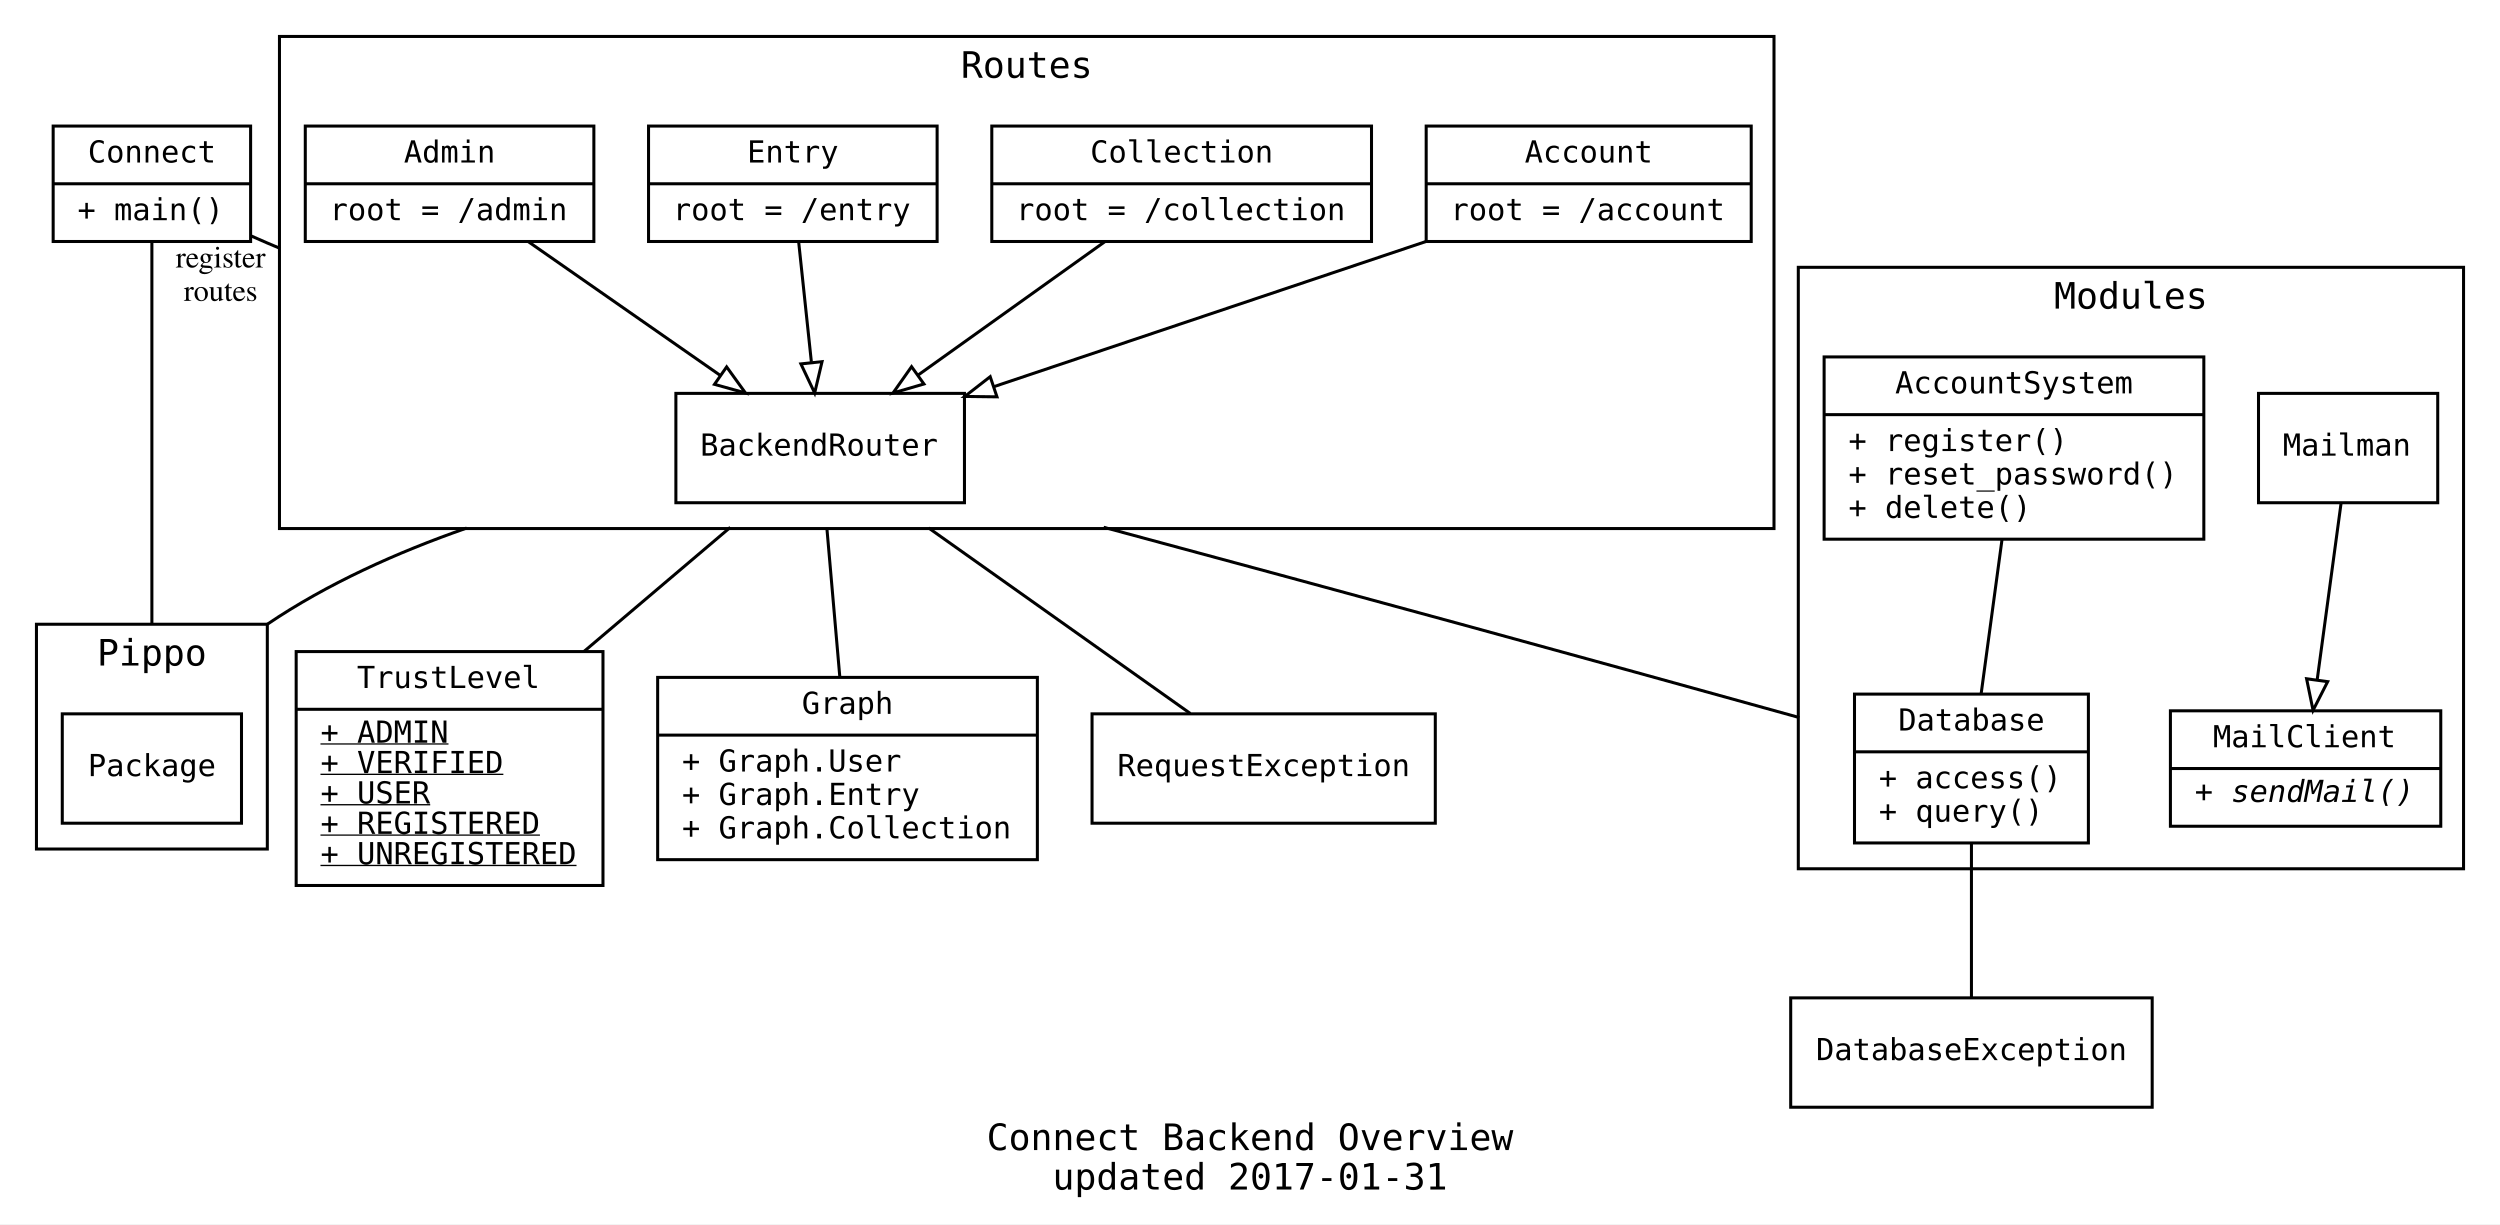
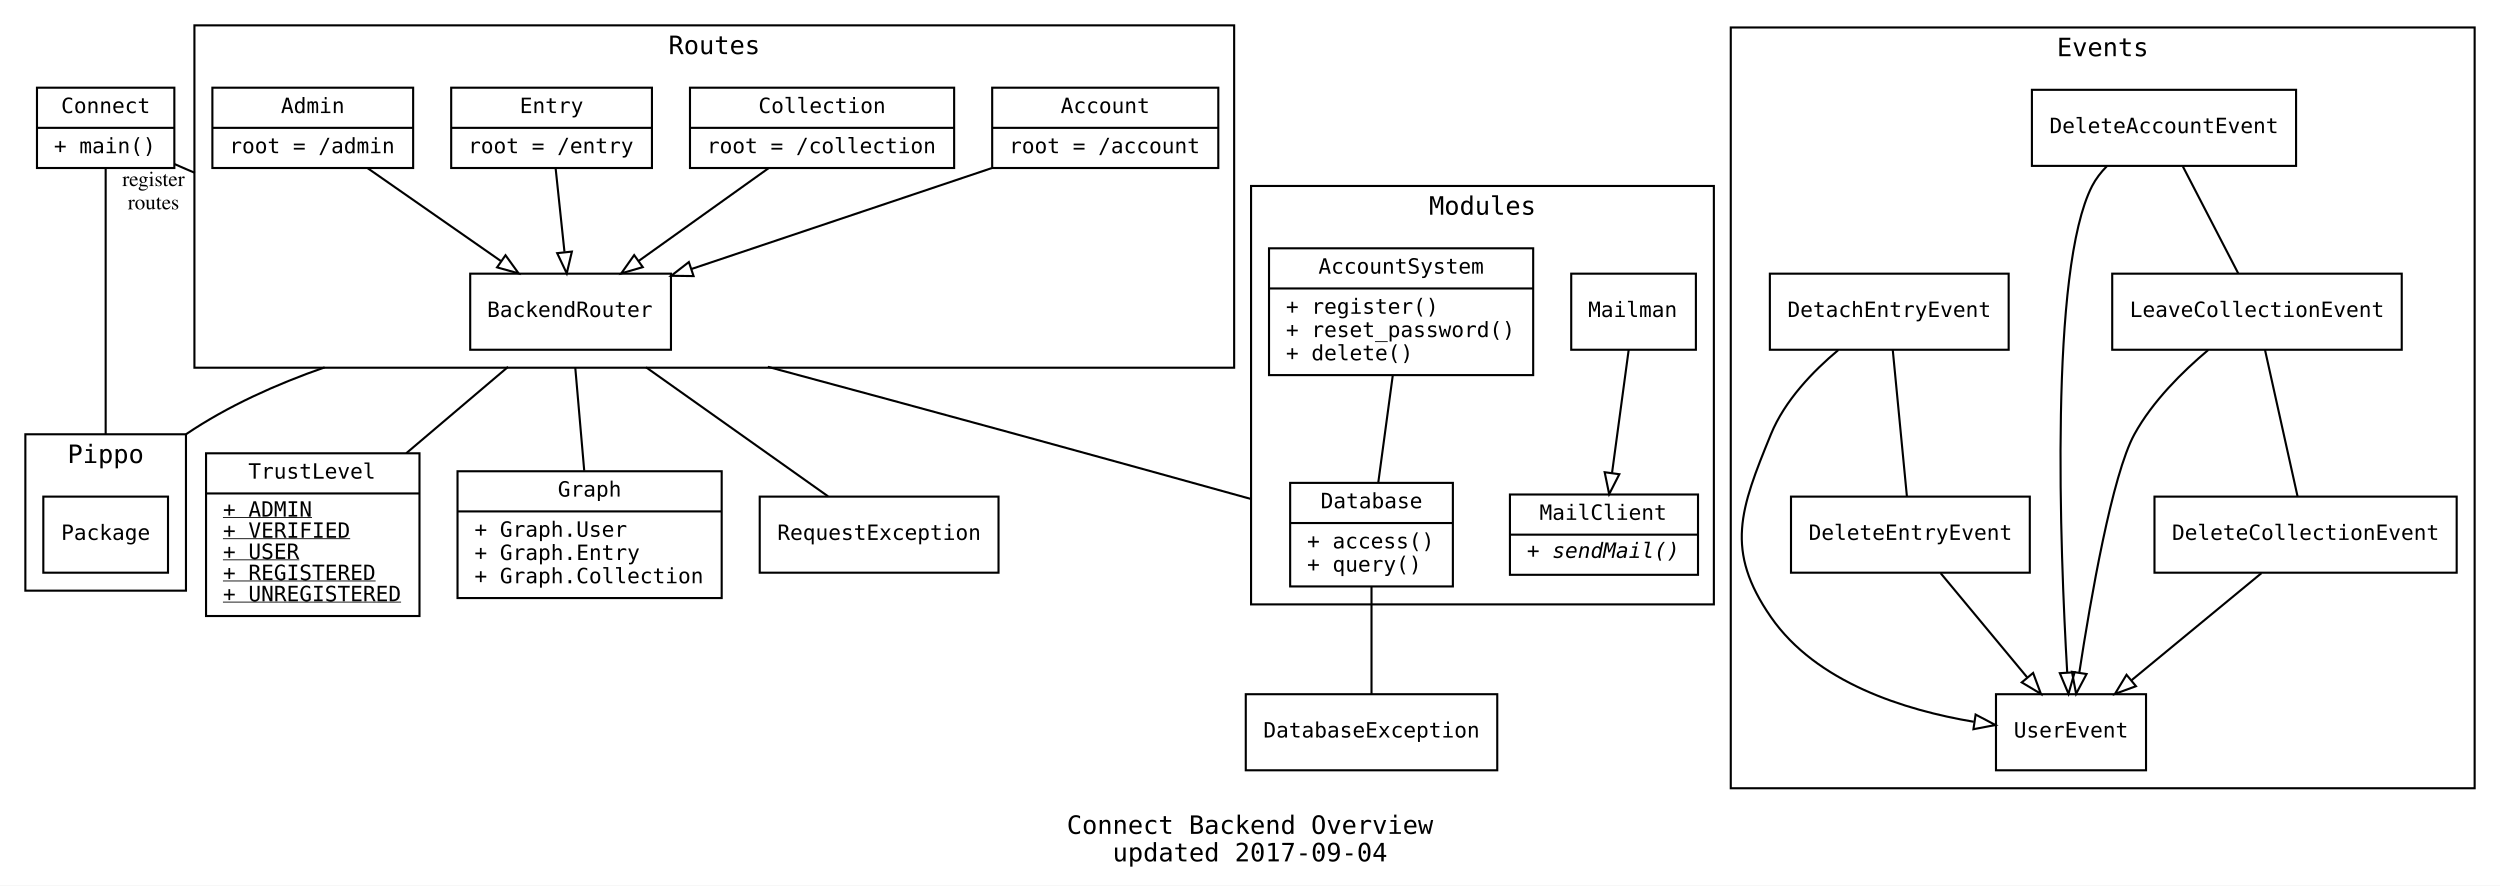
- <svg xmlns="http://www.w3.org/2000/svg" width="823pt" height="403pt" viewBox="0.00 0.00 823.00 403.00">
-   <g id="graph0" class="graph" transform="scale(1 1) rotate(0) translate(4 399)">
-     <polygon fill="white" stroke="none" points="-4,4 -4,-399 819,-399 819,4 -4,4" />
-     <text text-anchor="middle" x="407.5" y="-20.4" font-family="monospace" font-size="12.00">Connect Backend Overview</text>
-     <text text-anchor="middle" x="407.5" y="-7.4" font-family="monospace" font-size="12.00">updated 2017-01-31</text>
+ <svg xmlns="http://www.w3.org/2000/svg" width="1183pt" height="419pt" viewBox="0.00 0.00 1183.00 419.00">
+   <g id="graph0" class="graph" transform="scale(1 1) rotate(0) translate(4 415)">
+     <polygon fill="white" stroke="none" points="-4,4 -4,-415 1179,-415 1179,4 -4,4" />
+     <text text-anchor="middle" x="587.5" y="-20.4" font-family="monospace" font-size="12.00">Connect Backend Overview</text>
+     <text text-anchor="middle" x="587.5" y="-7.4" font-family="monospace" font-size="12.00">updated 2017-09-04</text>
    <g id="clust1" class="cluster">
-       <polygon fill="none" stroke="black" points="8,-119.5 8,-193.5 84,-193.5 84,-119.5 8,-119.5" />
-       <text text-anchor="middle" x="46" y="-179.9" font-family="monospace" font-size="12.00">Pippo</text>
+       <polygon fill="none" stroke="black" points="8,-135.5 8,-209.5 84,-209.5 84,-135.5 8,-135.5" />
+       <text text-anchor="middle" x="46" y="-195.9" font-family="monospace" font-size="12.00">Pippo</text>
    </g>
    <g id="clust2" class="cluster">
-       <polygon fill="none" stroke="black" points="588,-113 588,-311 807,-311 807,-113 588,-113" />
-       <text text-anchor="middle" x="697.5" y="-297.4" font-family="monospace" font-size="12.00">Modules</text>
+       <polygon fill="none" stroke="black" points="815,-42 815,-402 1167,-402 1167,-42 815,-42" />
+       <text text-anchor="middle" x="991" y="-388.4" font-family="monospace" font-size="12.00">Events</text>
    </g>
    <g id="clust3" class="cluster">
-       <polygon fill="none" stroke="black" points="88,-225 88,-387 580,-387 580,-225 88,-225" />
-       <text text-anchor="middle" x="334" y="-373.4" font-family="monospace" font-size="12.00">Routes</text>
+       <polygon fill="none" stroke="black" points="588,-129 588,-327 807,-327 807,-129 588,-129" />
+       <text text-anchor="middle" x="697.5" y="-313.4" font-family="monospace" font-size="12.00">Modules</text>
+     </g>
+     <g id="clust4" class="cluster">
+       <polygon fill="none" stroke="black" points="88,-241 88,-403 580,-403 580,-241 88,-241" />
+       <text text-anchor="middle" x="334" y="-389.4" font-family="monospace" font-size="12.00">Routes</text>
    </g>
    <g id="node1" class="node">
-       <polygon fill="none" stroke="black" points="16.5,-128 16.5,-164 75.5,-164 75.5,-128 16.5,-128" />
-       <text text-anchor="middle" x="46" y="-143.5" font-family="monospace" font-size="10.00">Package</text>
+       <polygon fill="none" stroke="black" points="16.5,-144 16.5,-180 75.5,-180 75.5,-144 16.5,-144" />
+       <text text-anchor="middle" x="46" y="-159.5" font-family="monospace" font-size="10.00">Package</text>
    </g>
    <g id="node2" class="node">
-       <polygon fill="none" stroke="black" points="13.5,-319.5 13.5,-357.5 78.5,-357.5 78.5,-319.5 13.5,-319.5" />
-       <text text-anchor="middle" x="46" y="-345.5" font-family="monospace" font-size="10.00">Connect</text>
-       <polyline fill="none" stroke="black" points="13.5,-338.5 78.5,-338.5 " />
-       <text text-anchor="start" x="21.5" y="-326.5" font-family="monospace" font-size="10.00">+ main()</text>
+       <polygon fill="none" stroke="black" points="13.5,-335.5 13.5,-373.5 78.5,-373.5 78.5,-335.5 13.5,-335.5" />
+       <text text-anchor="middle" x="46" y="-361.5" font-family="monospace" font-size="10.00">Connect</text>
+       <polyline fill="none" stroke="black" points="13.5,-354.5 78.5,-354.5 " />
+       <text text-anchor="start" x="21.5" y="-342.5" font-family="monospace" font-size="10.00">+ main()</text>
    </g>
    <g id="edge1" class="edge">
-       <path fill="none" stroke="black" d="M46,-319.234C46,-290.533 46,-233.977 46,-193.5" />
+       <path fill="none" stroke="black" d="M46,-335.234C46,-306.533 46,-249.977 46,-209.5" />
+     </g>
+     <g id="node17" class="node">
+       <polygon fill="none" stroke="black" points="218.5,-249.5 218.5,-285.5 313.5,-285.5 313.5,-249.5 218.5,-249.5" />
+       <text text-anchor="start" x="226.5" y="-265" font-family="monospace" font-size="10.00">BackendRouter</text>
+     </g>
+     <g id="edge22" class="edge">
+       <path fill="none" stroke="black" d="M78.652,-337.34C80.453,-336.531 82.244,-335.746 84,-335 85.403,-334.404 86.813,-333.808 88.23,-333.213" />
+       <text text-anchor="middle" x="68.632" y="-326.944" font-family="Times,serif" font-size="10.00">register</text>
+       <text text-anchor="middle" x="68.632" y="-315.944" font-family="Times,serif" font-size="10.00">routes</text>
+     </g>
+     <g id="node3" class="node">
+       <polygon fill="none" stroke="black" points="93.5,-123.5 93.5,-200.5 194.5,-200.5 194.5,-123.5 93.5,-123.5" />
+       <text text-anchor="start" x="113.5" y="-188.5" font-family="monospace" font-size="10.00">TrustLevel</text>
+       <polyline fill="none" stroke="black" points="93.5,-181.5 194.5,-181.5 " />
+       <text text-anchor="start" x="101.5" y="-170.5" font-family="monospace" text-decoration="underline" font-size="10.00">+ ADMIN</text>
+       <text text-anchor="start" x="101.5" y="-160.5" font-family="monospace" text-decoration="underline" font-size="10.00">+ VERIFIED</text>
+       <text text-anchor="start" x="101.5" y="-150.5" font-family="monospace" text-decoration="underline" font-size="10.00">+ USER</text>
+       <text text-anchor="start" x="101.5" y="-140.5" font-family="monospace" text-decoration="underline" font-size="10.00">+ REGISTERED</text>
+       <text text-anchor="start" x="101.5" y="-130.5" font-family="monospace" text-decoration="underline" font-size="10.00">+ UNREGISTERED</text>
+     </g>
+     <g id="node4" class="node">
+       <polygon fill="none" stroke="black" points="212.5,-132 212.5,-192 337.5,-192 337.5,-132 212.5,-132" />
+       <text text-anchor="middle" x="275" y="-180" font-family="monospace" font-size="10.00">Graph</text>
+       <polyline fill="none" stroke="black" points="212.5,-173 337.5,-173 " />
+       <text text-anchor="start" x="220.5" y="-161" font-family="monospace" font-size="10.00">+ Graph.User</text>
+       <text text-anchor="start" x="220.5" y="-150" font-family="monospace" font-size="10.00">+ Graph.Entry</text>
+       <text text-anchor="start" x="220.5" y="-139" font-family="monospace" font-size="10.00">+ Graph.Collection</text>
+     </g>
+     <g id="node5" class="node">
+       <polygon fill="none" stroke="black" points="585.5,-50.5 585.5,-86.5 704.5,-86.5 704.5,-50.5 585.5,-50.5" />
+       <text text-anchor="middle" x="645" y="-66" font-family="monospace" font-size="10.00">DatabaseException</text>
+     </g>
+     <g id="node6" class="node">
+       <polygon fill="none" stroke="black" points="355.5,-144 355.5,-180 468.5,-180 468.5,-144 355.5,-144" />
+       <text text-anchor="middle" x="412" y="-159.5" font-family="monospace" font-size="10.00">RequestException</text>
+     </g>
+     <g id="node7" class="node">
+       <polygon fill="none" stroke="black" points="940.5,-50.5 940.5,-86.5 1011.5,-86.5 1011.5,-50.5 940.5,-50.5" />
+       <text text-anchor="middle" x="976" y="-66" font-family="monospace" font-size="10.00">UserEvent</text>
+     </g>
+     <g id="node8" class="node">
+       <polygon fill="none" stroke="black" points="957.5,-336.5 957.5,-372.5 1082.5,-372.5 1082.5,-336.5 957.5,-336.5" />
+       <text text-anchor="middle" x="1020" y="-352" font-family="monospace" font-size="10.00">DeleteAccountEvent</text>
+     </g>
+     <g id="edge2" class="edge">
+       <path fill="none" stroke="black" d="M993.033,-336.427C990.243,-333.607 987.782,-330.46 986,-327 965.696,-287.58 970.84,-154.82 974.196,-96.903" />
+       <polygon fill="none" stroke="black" points="977.704,-96.876 974.815,-86.683 970.716,-96.453 977.704,-96.876" />
+     </g>
+     <g id="node12" class="node">
+       <polygon fill="none" stroke="black" points="995.5,-249.5 995.5,-285.5 1132.5,-285.5 1132.5,-249.5 995.5,-249.5" />
+       <text text-anchor="middle" x="1064" y="-265" font-family="monospace" font-size="10.00">LeaveCollectionEvent</text>
+     </g>
+     <g id="edge7" class="edge">
+       <path fill="none" stroke="black" d="M1028.9,-336.299C1036.54,-321.552 1047.48,-300.415 1055.11,-285.675" />
+     </g>
+     <g id="node9" class="node">
+       <polygon fill="none" stroke="black" points="1015.5,-144 1015.5,-180 1158.5,-180 1158.5,-144 1015.5,-144" />
+       <text text-anchor="middle" x="1087" y="-159.5" font-family="monospace" font-size="10.00">DeleteCollectionEvent</text>
+     </g>
+     <g id="edge3" class="edge">
+       <path fill="none" stroke="black" d="M1066.12,-143.79C1048.76,-129.476 1023.86,-108.956 1004.64,-93.108" />
+       <polygon fill="none" stroke="black" points="1006.73,-90.293 996.785,-86.633 1002.27,-95.695 1006.73,-90.293" />
+     </g>
+     <g id="node10" class="node">
+       <polygon fill="none" stroke="black" points="843.5,-144 843.5,-180 956.5,-180 956.5,-144 843.5,-144" />
+       <text text-anchor="middle" x="900" y="-159.5" font-family="monospace" font-size="10.00">DeleteEntryEvent</text>
+     </g>
+     <g id="edge4" class="edge">
+       <path fill="none" stroke="black" d="M914.295,-143.79C925.866,-129.859 942.319,-110.051 955.325,-94.391" />
+       <polygon fill="none" stroke="black" points="958.072,-96.562 961.769,-86.633 952.687,-92.09 958.072,-96.562" />
    </g>
    <g id="node11" class="node">
-       <polygon fill="none" stroke="black" points="218.5,-233.5 218.5,-269.5 313.5,-269.5 313.5,-233.5 218.5,-233.5" />
-       <text text-anchor="start" x="226.5" y="-249" font-family="monospace" font-size="10.00">BackendRouter</text>
+       <polygon fill="none" stroke="black" points="833.5,-249.5 833.5,-285.5 946.5,-285.5 946.5,-249.5 833.5,-249.5" />
+       <text text-anchor="middle" x="890" y="-265" font-family="monospace" font-size="10.00">DetachEntryEvent</text>
+     </g>
+     <g id="edge5" class="edge">
+       <path fill="none" stroke="black" d="M865.882,-249.364C853.855,-239.292 840.513,-225.422 834,-209.5 819.445,-173.917 812.127,-154.615 834,-123 855.437,-92.015 897.243,-78.953 929.967,-73.458" />
+       <polygon fill="none" stroke="black" points="930.861,-76.864 940.235,-71.927 929.828,-69.94 930.861,-76.864" />
+     </g>
+     <g id="edge9" class="edge">
+       <path fill="none" stroke="black" d="M891.651,-249.409C893.504,-230.232 896.492,-199.304 898.346,-180.116" />
+     </g>
+     <g id="edge6" class="edge">
+       <path fill="none" stroke="black" d="M1040.95,-249.392C1028.75,-239.141 1014.57,-225.089 1006,-209.5 995.501,-190.4 985.309,-131.776 979.93,-96.738" />
+       <polygon fill="none" stroke="black" points="983.367,-96.06 978.42,-86.691 976.445,-97.1 983.367,-96.06" />
+     </g>
+     <g id="edge8" class="edge">
+       <path fill="none" stroke="black" d="M1067.8,-249.409C1072.06,-230.232 1078.93,-199.304 1083.2,-180.116" />
+     </g>
+     <g id="node13" class="node">
+       <polygon fill="none" stroke="black" points="596.5,-237.5 596.5,-297.5 721.5,-297.5 721.5,-237.5 596.5,-237.5" />
+       <text text-anchor="middle" x="659" y="-285.5" font-family="monospace" font-size="10.00">AccountSystem</text>
+       <polyline fill="none" stroke="black" points="596.5,-278.5 721.5,-278.5 " />
+       <text text-anchor="start" x="604.5" y="-266.5" font-family="monospace" font-size="10.00">+ register()</text>
+       <text text-anchor="start" x="604.5" y="-255.5" font-family="monospace" font-size="10.00">+ reset_password()</text>
+       <text text-anchor="start" x="604.5" y="-244.5" font-family="monospace" font-size="10.00">+ delete()</text>
+     </g>
+     <g id="node14" class="node">
+       <polygon fill="none" stroke="black" points="606.5,-137.5 606.5,-186.5 683.5,-186.5 683.5,-137.5 606.5,-137.5" />
+       <text text-anchor="middle" x="645" y="-174.5" font-family="monospace" font-size="10.00">Database</text>
+       <polyline fill="none" stroke="black" points="606.5,-167.5 683.5,-167.5 " />
+       <text text-anchor="start" x="614.5" y="-155.5" font-family="monospace" font-size="10.00">+ access()</text>
+       <text text-anchor="start" x="614.5" y="-144.5" font-family="monospace" font-size="10.00">+ query()</text>
+     </g>
+     <g id="edge11" class="edge">
+       <path fill="none" stroke="black" d="M655.063,-237.394C652.895,-221.37 650.24,-201.738 648.201,-186.666" />
+     </g>
+     <g id="edge12" class="edge">
+       <path fill="none" stroke="black" d="M645,-137.436C645,-121.551 645,-100.957 645,-86.627" />
+     </g>
+     <g id="node15" class="node">
+       <polygon fill="none" stroke="black" points="710.5,-143 710.5,-181 799.5,-181 799.5,-143 710.5,-143" />
+       <text text-anchor="start" x="724.5" y="-169" font-family="monospace" font-size="10.00">MailClient</text>
+       <polyline fill="none" stroke="black" points="710.5,-162 799.5,-162 " />
+       <text text-anchor="start" x="718.5" y="-151" font-family="monospace" font-style="italic" font-size="10.00">+ sendMail()</text>
+     </g>
+     <g id="node16" class="node">
+       <polygon fill="none" stroke="black" points="739.5,-249.5 739.5,-285.5 798.5,-285.5 798.5,-249.5 739.5,-249.5" />
+       <text text-anchor="start" x="747.5" y="-265" font-family="monospace" font-size="10.00">Mailman</text>
+     </g>
+     <g id="edge10" class="edge">
+       <path fill="none" stroke="black" d="M766.688,-249.409C764.549,-233.593 761.328,-209.783 758.809,-191.159" />
+       <polygon fill="none" stroke="black" points="762.266,-190.602 757.457,-181.162 755.329,-191.541 762.266,-190.602" />
+     </g>
+     <g id="edge21" class="edge">
+       <path fill="none" stroke="black" d="M149.63,-241.163C126.74,-233.185 103.729,-222.841 84,-209.5" />
+     </g>
+     <g id="edge20" class="edge">
+       <path fill="none" stroke="black" d="M236.422,-241.407C221.962,-229.14 204.262,-214.124 188.236,-200.528" />
+     </g>
+     <g id="edge19" class="edge">
+       <path fill="none" stroke="black" d="M268.199,-241.214C269.485,-226.428 271.113,-207.698 272.454,-192.274" />
+     </g>
+     <g id="edge18" class="edge">
+       <path fill="none" stroke="black" d="M301.687,-241.201C328.457,-222.224 364.384,-196.755 387.855,-180.116" />
+     </g>
+     <g id="edge17" class="edge">
+       <path fill="none" stroke="black" d="M359.321,-241.423C396.016,-231.528 438.5,-220.028 477,-209.5 514.091,-199.357 555.75,-187.827 588.305,-178.786" />
+     </g>
+     <g id="node18" class="node">
+       <polygon fill="none" stroke="black" points="465.5,-335.5 465.5,-373.5 572.5,-373.5 572.5,-335.5 465.5,-335.5" />
+       <text text-anchor="middle" x="519" y="-361.5" font-family="monospace" font-size="10.00">Account</text>
+       <polyline fill="none" stroke="black" points="465.5,-354.5 572.5,-354.5 " />
+       <text text-anchor="start" x="473.5" y="-342.5" font-family="monospace" font-size="10.00">root = /account</text>
+     </g>
+     <g id="edge13" class="edge">
+       <path fill="none" stroke="black" d="M465.345,-335.474C423.629,-321.458 365.88,-302.057 323.272,-287.742" />
+       <polygon fill="none" stroke="black" points="324.2,-284.361 313.606,-284.494 321.971,-290.997 324.2,-284.361" />
+     </g>
+     <g id="node19" class="node">
+       <polygon fill="none" stroke="black" points="322.5,-335.5 322.5,-373.5 447.5,-373.5 447.5,-335.5 322.5,-335.5" />
+       <text text-anchor="middle" x="385" y="-361.5" font-family="monospace" font-size="10.00">Collection</text>
+       <polyline fill="none" stroke="black" points="322.5,-354.5 447.5,-354.5 " />
+       <text text-anchor="start" x="330.5" y="-342.5" font-family="monospace" font-size="10.00">root = /collection</text>
    </g>
    <g id="edge14" class="edge">
-       <path fill="none" stroke="black" d="M78.652,-321.34C80.453,-320.531 82.244,-319.746 84,-319 85.403,-318.404 86.813,-317.808 88.23,-317.213" />
-       <text text-anchor="middle" x="68.632" y="-310.944" font-family="Times,serif" font-size="10.00">register</text>
-       <text text-anchor="middle" x="68.632" y="-299.944" font-family="Times,serif" font-size="10.00">routes</text>
-     </g>
-     <g id="node3" class="node">
-       <polygon fill="none" stroke="black" points="93.5,-107.5 93.5,-184.5 194.5,-184.5 194.5,-107.5 93.5,-107.5" />
-       <text text-anchor="start" x="113.5" y="-172.5" font-family="monospace" font-size="10.00">TrustLevel</text>
-       <polyline fill="none" stroke="black" points="93.5,-165.5 194.5,-165.5 " />
-       <text text-anchor="start" x="101.5" y="-154.5" font-family="monospace" text-decoration="underline" font-size="10.00">+ ADMIN</text>
-       <text text-anchor="start" x="101.5" y="-144.5" font-family="monospace" text-decoration="underline" font-size="10.00">+ VERIFIED</text>
-       <text text-anchor="start" x="101.5" y="-134.5" font-family="monospace" text-decoration="underline" font-size="10.00">+ USER</text>
-       <text text-anchor="start" x="101.5" y="-124.5" font-family="monospace" text-decoration="underline" font-size="10.00">+ REGISTERED</text>
-       <text text-anchor="start" x="101.5" y="-114.5" font-family="monospace" text-decoration="underline" font-size="10.00">+ UNREGISTERED</text>
-     </g>
-     <g id="node4" class="node">
-       <polygon fill="none" stroke="black" points="212.5,-116 212.5,-176 337.5,-176 337.5,-116 212.5,-116" />
-       <text text-anchor="middle" x="275" y="-164" font-family="monospace" font-size="10.00">Graph</text>
-       <polyline fill="none" stroke="black" points="212.5,-157 337.5,-157 " />
-       <text text-anchor="start" x="220.5" y="-145" font-family="monospace" font-size="10.00">+ Graph.User</text>
-       <text text-anchor="start" x="220.5" y="-134" font-family="monospace" font-size="10.00">+ Graph.Entry</text>
-       <text text-anchor="start" x="220.5" y="-123" font-family="monospace" font-size="10.00">+ Graph.Collection</text>
-     </g>
-     <g id="node5" class="node">
-       <polygon fill="none" stroke="black" points="585.5,-34.5 585.5,-70.5 704.5,-70.5 704.5,-34.5 585.5,-34.5" />
-       <text text-anchor="middle" x="645" y="-50" font-family="monospace" font-size="10.00">DatabaseException</text>
-     </g>
-     <g id="node6" class="node">
-       <polygon fill="none" stroke="black" points="355.5,-128 355.5,-164 468.5,-164 468.5,-128 355.5,-128" />
-       <text text-anchor="middle" x="412" y="-143.5" font-family="monospace" font-size="10.00">RequestException</text>
-     </g>
-     <g id="node7" class="node">
-       <polygon fill="none" stroke="black" points="596.5,-221.5 596.5,-281.5 721.5,-281.5 721.5,-221.5 596.5,-221.5" />
-       <text text-anchor="middle" x="659" y="-269.5" font-family="monospace" font-size="10.00">AccountSystem</text>
-       <polyline fill="none" stroke="black" points="596.5,-262.5 721.5,-262.5 " />
-       <text text-anchor="start" x="604.5" y="-250.5" font-family="monospace" font-size="10.00">+ register()</text>
-       <text text-anchor="start" x="604.5" y="-239.5" font-family="monospace" font-size="10.00">+ reset_password()</text>
-       <text text-anchor="start" x="604.5" y="-228.5" font-family="monospace" font-size="10.00">+ delete()</text>
-     </g>
-     <g id="node8" class="node">
-       <polygon fill="none" stroke="black" points="606.5,-121.5 606.5,-170.5 683.5,-170.5 683.5,-121.5 606.5,-121.5" />
-       <text text-anchor="middle" x="645" y="-158.5" font-family="monospace" font-size="10.00">Database</text>
-       <polyline fill="none" stroke="black" points="606.5,-151.5 683.5,-151.5 " />
-       <text text-anchor="start" x="614.5" y="-139.5" font-family="monospace" font-size="10.00">+ access()</text>
-       <text text-anchor="start" x="614.5" y="-128.5" font-family="monospace" font-size="10.00">+ query()</text>
-     </g>
-     <g id="edge3" class="edge">
-       <path fill="none" stroke="black" d="M655.063,-221.394C652.895,-205.37 650.24,-185.738 648.201,-170.666" />
-     </g>
-     <g id="edge4" class="edge">
-       <path fill="none" stroke="black" d="M645,-121.436C645,-105.551 645,-84.957 645,-70.627" />
-     </g>
-     <g id="node9" class="node">
-       <polygon fill="none" stroke="black" points="710.5,-127 710.5,-165 799.5,-165 799.5,-127 710.5,-127" />
-       <text text-anchor="start" x="724.5" y="-153" font-family="monospace" font-size="10.00">MailClient</text>
-       <polyline fill="none" stroke="black" points="710.5,-146 799.5,-146 " />
-       <text text-anchor="start" x="718.5" y="-135" font-family="monospace" font-style="italic" font-size="10.00">+ sendMail()</text>
-     </g>
-     <g id="node10" class="node">
-       <polygon fill="none" stroke="black" points="739.5,-233.5 739.5,-269.5 798.5,-269.5 798.5,-233.5 739.5,-233.5" />
-       <text text-anchor="start" x="747.5" y="-249" font-family="monospace" font-size="10.00">Mailman</text>
-     </g>
-     <g id="edge2" class="edge">
-       <path fill="none" stroke="black" d="M766.688,-233.409C764.549,-217.593 761.328,-193.783 758.809,-175.159" />
-       <polygon fill="none" stroke="black" points="762.266,-174.602 757.457,-165.162 755.329,-175.541 762.266,-174.602" />
-     </g>
-     <g id="edge13" class="edge">
-       <path fill="none" stroke="black" d="M149.63,-225.163C126.74,-217.185 103.729,-206.841 84,-193.5" />
-     </g>
-     <g id="edge12" class="edge">
-       <path fill="none" stroke="black" d="M236.422,-225.407C221.962,-213.14 204.262,-198.124 188.236,-184.528" />
-     </g>
-     <g id="edge11" class="edge">
-       <path fill="none" stroke="black" d="M268.199,-225.214C269.485,-210.428 271.113,-191.698 272.454,-176.274" />
-     </g>
-     <g id="edge10" class="edge">
-       <path fill="none" stroke="black" d="M301.687,-225.201C328.457,-206.224 364.384,-180.755 387.855,-164.116" />
-     </g>
-     <g id="edge9" class="edge">
-       <path fill="none" stroke="black" d="M359.321,-225.423C396.016,-215.528 438.5,-204.028 477,-193.5 514.091,-183.357 555.75,-171.827 588.305,-162.786" />
-     </g>
-     <g id="node12" class="node">
-       <polygon fill="none" stroke="black" points="465.5,-319.5 465.5,-357.5 572.5,-357.5 572.5,-319.5 465.5,-319.5" />
-       <text text-anchor="middle" x="519" y="-345.5" font-family="monospace" font-size="10.00">Account</text>
-       <polyline fill="none" stroke="black" points="465.5,-338.5 572.5,-338.5 " />
-       <text text-anchor="start" x="473.5" y="-326.5" font-family="monospace" font-size="10.00">root = /account</text>
-     </g>
-     <g id="edge5" class="edge">
-       <path fill="none" stroke="black" d="M465.345,-319.474C423.629,-305.458 365.88,-286.057 323.272,-271.742" />
-       <polygon fill="none" stroke="black" points="324.2,-268.361 313.606,-268.494 321.971,-274.997 324.2,-268.361" />
-     </g>
-     <g id="node13" class="node">
-       <polygon fill="none" stroke="black" points="322.5,-319.5 322.5,-357.5 447.5,-357.5 447.5,-319.5 322.5,-319.5" />
-       <text text-anchor="middle" x="385" y="-345.5" font-family="monospace" font-size="10.00">Collection</text>
-       <polyline fill="none" stroke="black" points="322.5,-338.5 447.5,-338.5 " />
-       <text text-anchor="start" x="330.5" y="-326.5" font-family="monospace" font-size="10.00">root = /collection</text>
-     </g>
-     <g id="edge6" class="edge">
-       <path fill="none" stroke="black" d="M359.763,-319.474C341.815,-306.654 317.557,-289.327 298.212,-275.509" />
-       <polygon fill="none" stroke="black" points="300.155,-272.595 289.983,-269.631 296.086,-278.291 300.155,-272.595" />
-     </g>
-     <g id="node14" class="node">
-       <polygon fill="none" stroke="black" points="209.5,-319.5 209.5,-357.5 304.5,-357.5 304.5,-319.5 209.5,-319.5" />
-       <text text-anchor="middle" x="257" y="-345.5" font-family="monospace" font-size="10.00">Entry</text>
-       <polyline fill="none" stroke="black" points="209.5,-338.5 304.5,-338.5 " />
-       <text text-anchor="start" x="217.5" y="-326.5" font-family="monospace" font-size="10.00">root = /entry</text>
-     </g>
-     <g id="edge7" class="edge">
-       <path fill="none" stroke="black" d="M258.909,-319.474C260.126,-307.976 261.727,-292.853 263.1,-279.887" />
-       <polygon fill="none" stroke="black" points="266.614,-279.944 264.186,-269.631 259.653,-279.207 266.614,-279.944" />
-     </g>
-     <g id="node15" class="node">
-       <polygon fill="none" stroke="black" points="96.5,-319.5 96.5,-357.5 191.5,-357.5 191.5,-319.5 96.5,-319.5" />
-       <text text-anchor="middle" x="144" y="-345.5" font-family="monospace" font-size="10.00">Admin</text>
-       <polyline fill="none" stroke="black" points="96.5,-338.5 191.5,-338.5 " />
-       <text text-anchor="start" x="104.5" y="-326.5" font-family="monospace" font-size="10.00">root = /admin</text>
-     </g>
-     <g id="edge8" class="edge">
-       <path fill="none" stroke="black" d="M169.873,-319.474C188.274,-306.654 213.143,-289.327 232.976,-275.509" />
-       <polygon fill="none" stroke="black" points="235.208,-278.219 241.412,-269.631 231.207,-272.476 235.208,-278.219" />
+       <path fill="none" stroke="black" d="M359.763,-335.474C341.815,-322.654 317.557,-305.327 298.212,-291.509" />
+       <polygon fill="none" stroke="black" points="300.155,-288.595 289.983,-285.631 296.086,-294.291 300.155,-288.595" />
+     </g>
+     <g id="node20" class="node">
+       <polygon fill="none" stroke="black" points="209.5,-335.5 209.5,-373.5 304.5,-373.5 304.5,-335.5 209.5,-335.5" />
+       <text text-anchor="middle" x="257" y="-361.5" font-family="monospace" font-size="10.00">Entry</text>
+       <polyline fill="none" stroke="black" points="209.5,-354.5 304.5,-354.5 " />
+       <text text-anchor="start" x="217.5" y="-342.5" font-family="monospace" font-size="10.00">root = /entry</text>
+     </g>
+     <g id="edge15" class="edge">
+       <path fill="none" stroke="black" d="M258.909,-335.474C260.126,-323.976 261.727,-308.853 263.1,-295.887" />
+       <polygon fill="none" stroke="black" points="266.614,-295.944 264.186,-285.631 259.653,-295.207 266.614,-295.944" />
+     </g>
+     <g id="node21" class="node">
+       <polygon fill="none" stroke="black" points="96.5,-335.5 96.5,-373.5 191.5,-373.5 191.5,-335.5 96.5,-335.5" />
+       <text text-anchor="middle" x="144" y="-361.5" font-family="monospace" font-size="10.00">Admin</text>
+       <polyline fill="none" stroke="black" points="96.5,-354.5 191.5,-354.5 " />
+       <text text-anchor="start" x="104.5" y="-342.5" font-family="monospace" font-size="10.00">root = /admin</text>
+     </g>
+     <g id="edge16" class="edge">
+       <path fill="none" stroke="black" d="M169.873,-335.474C188.274,-322.654 213.143,-305.327 232.976,-291.509" />
+       <polygon fill="none" stroke="black" points="235.208,-294.219 241.412,-285.631 231.207,-288.476 235.208,-294.219" />
    </g>
  </g>
</svg>
